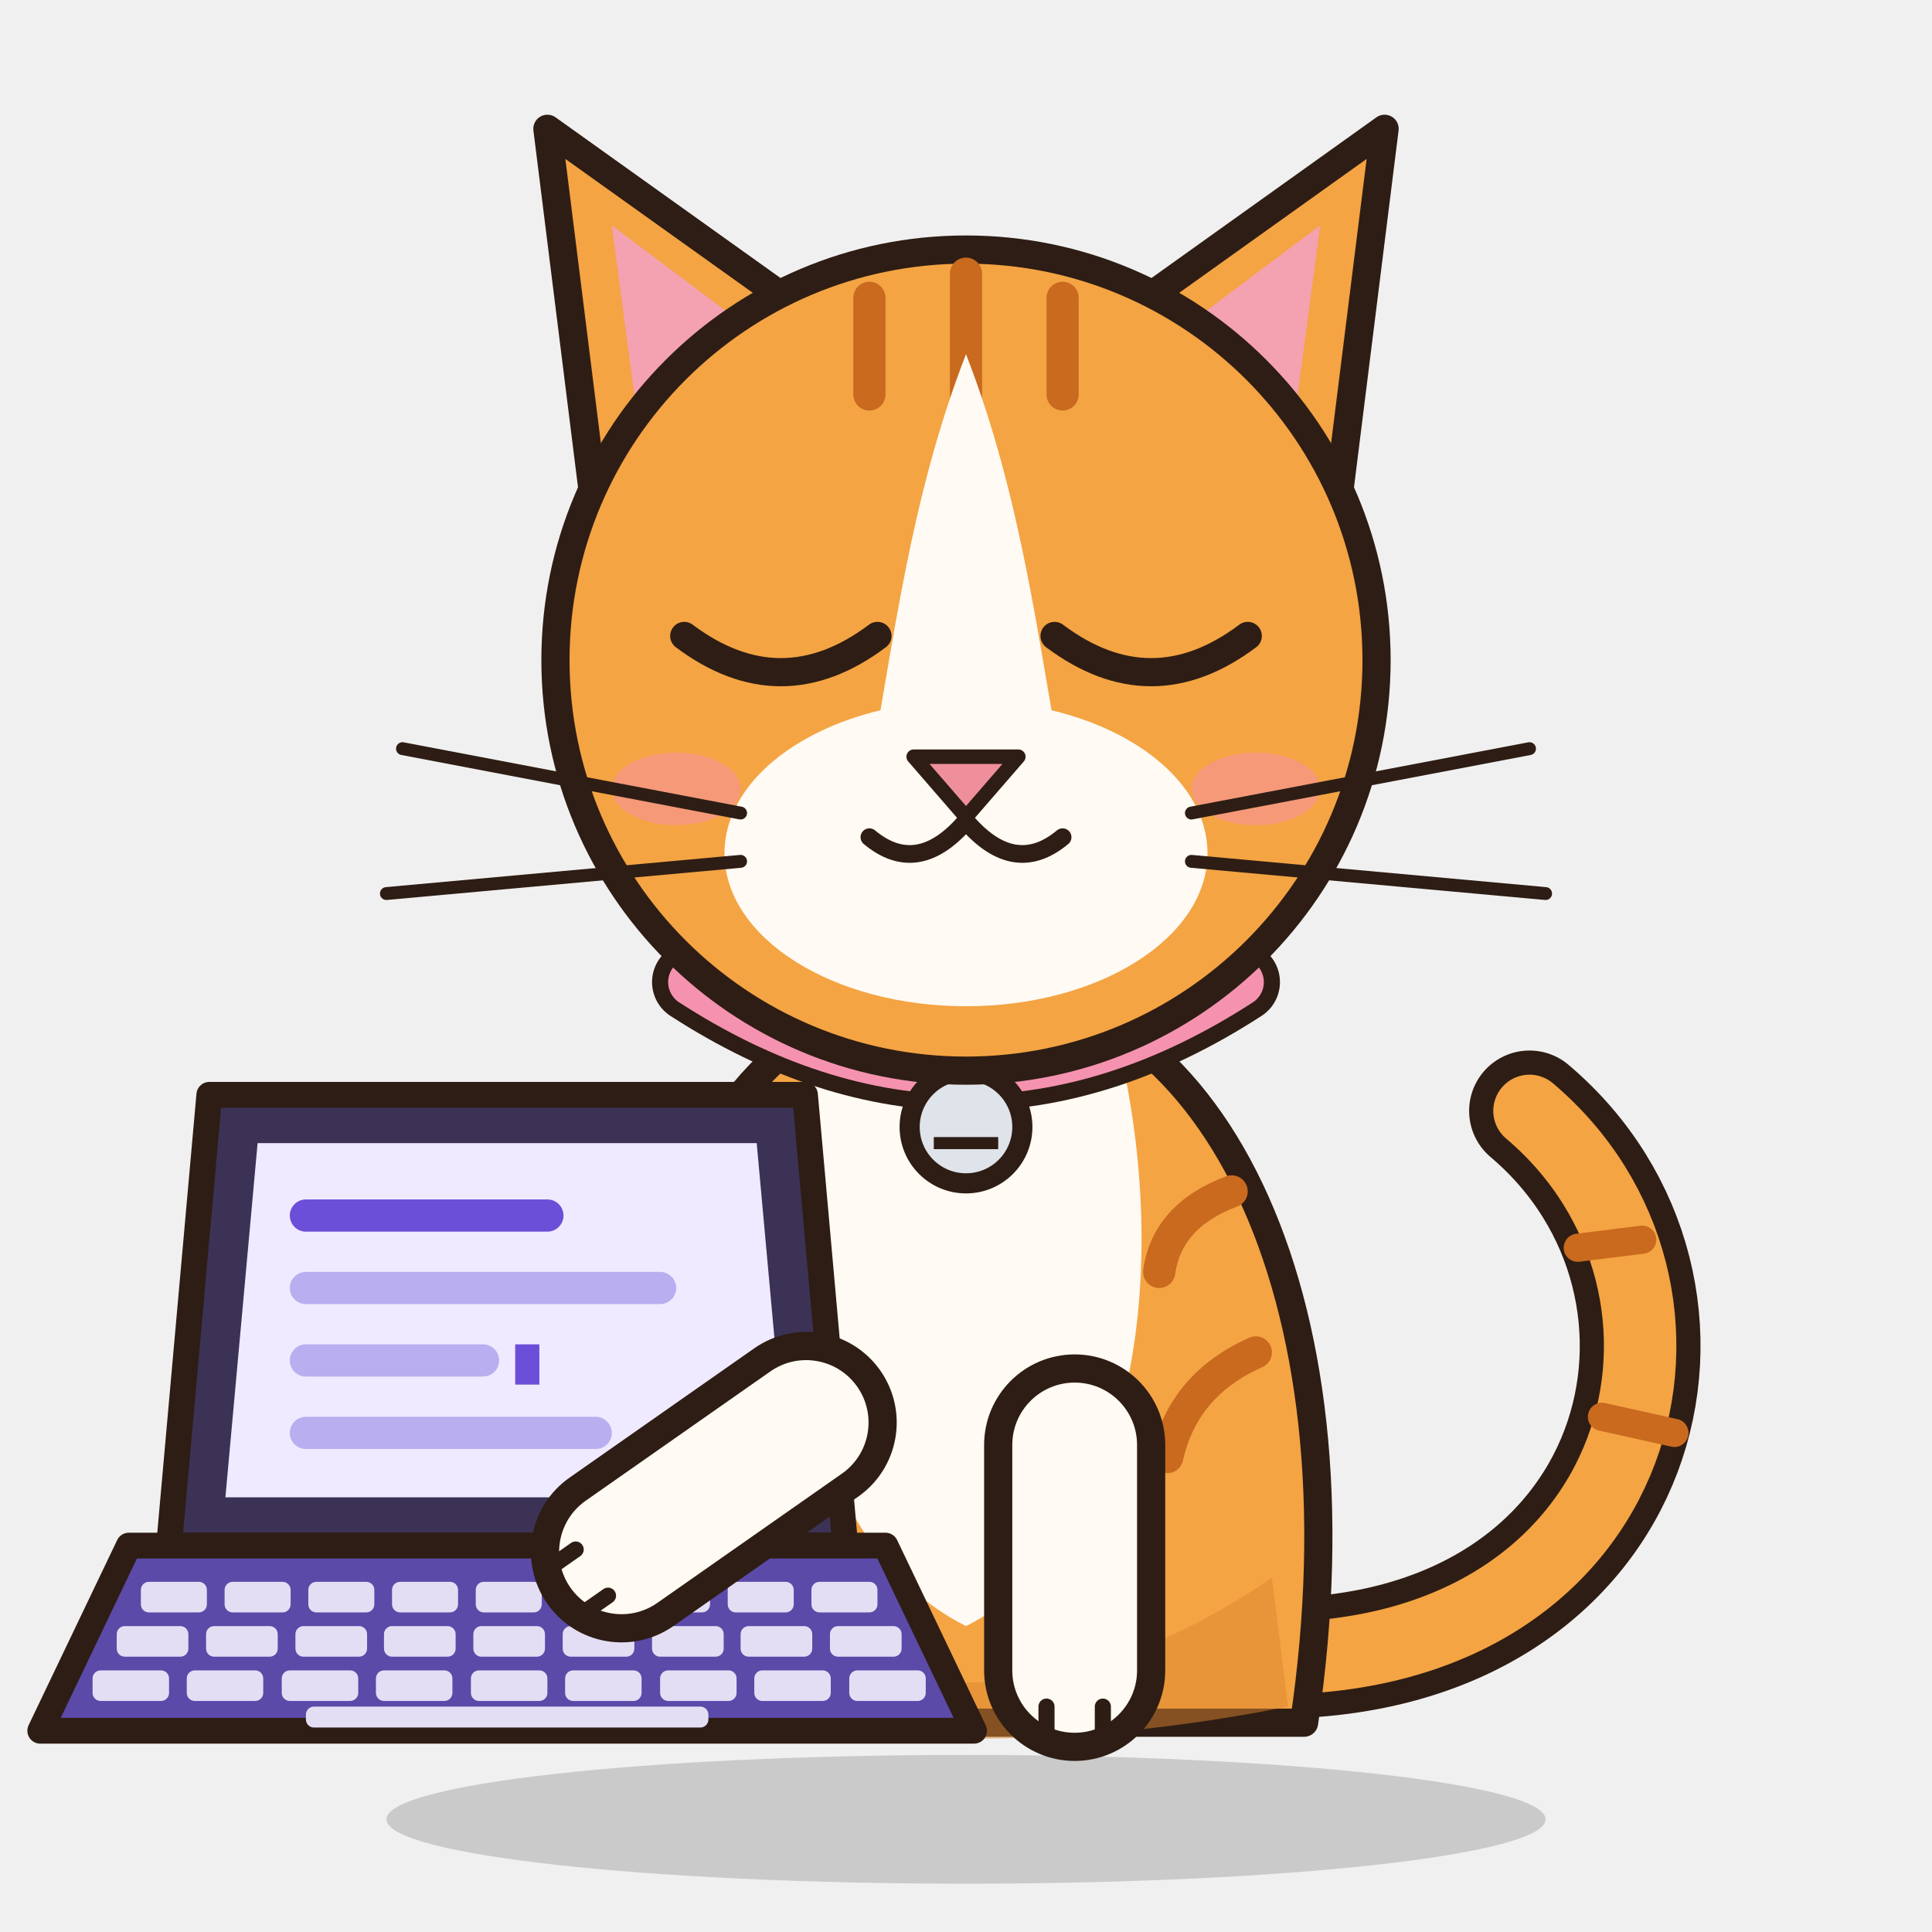
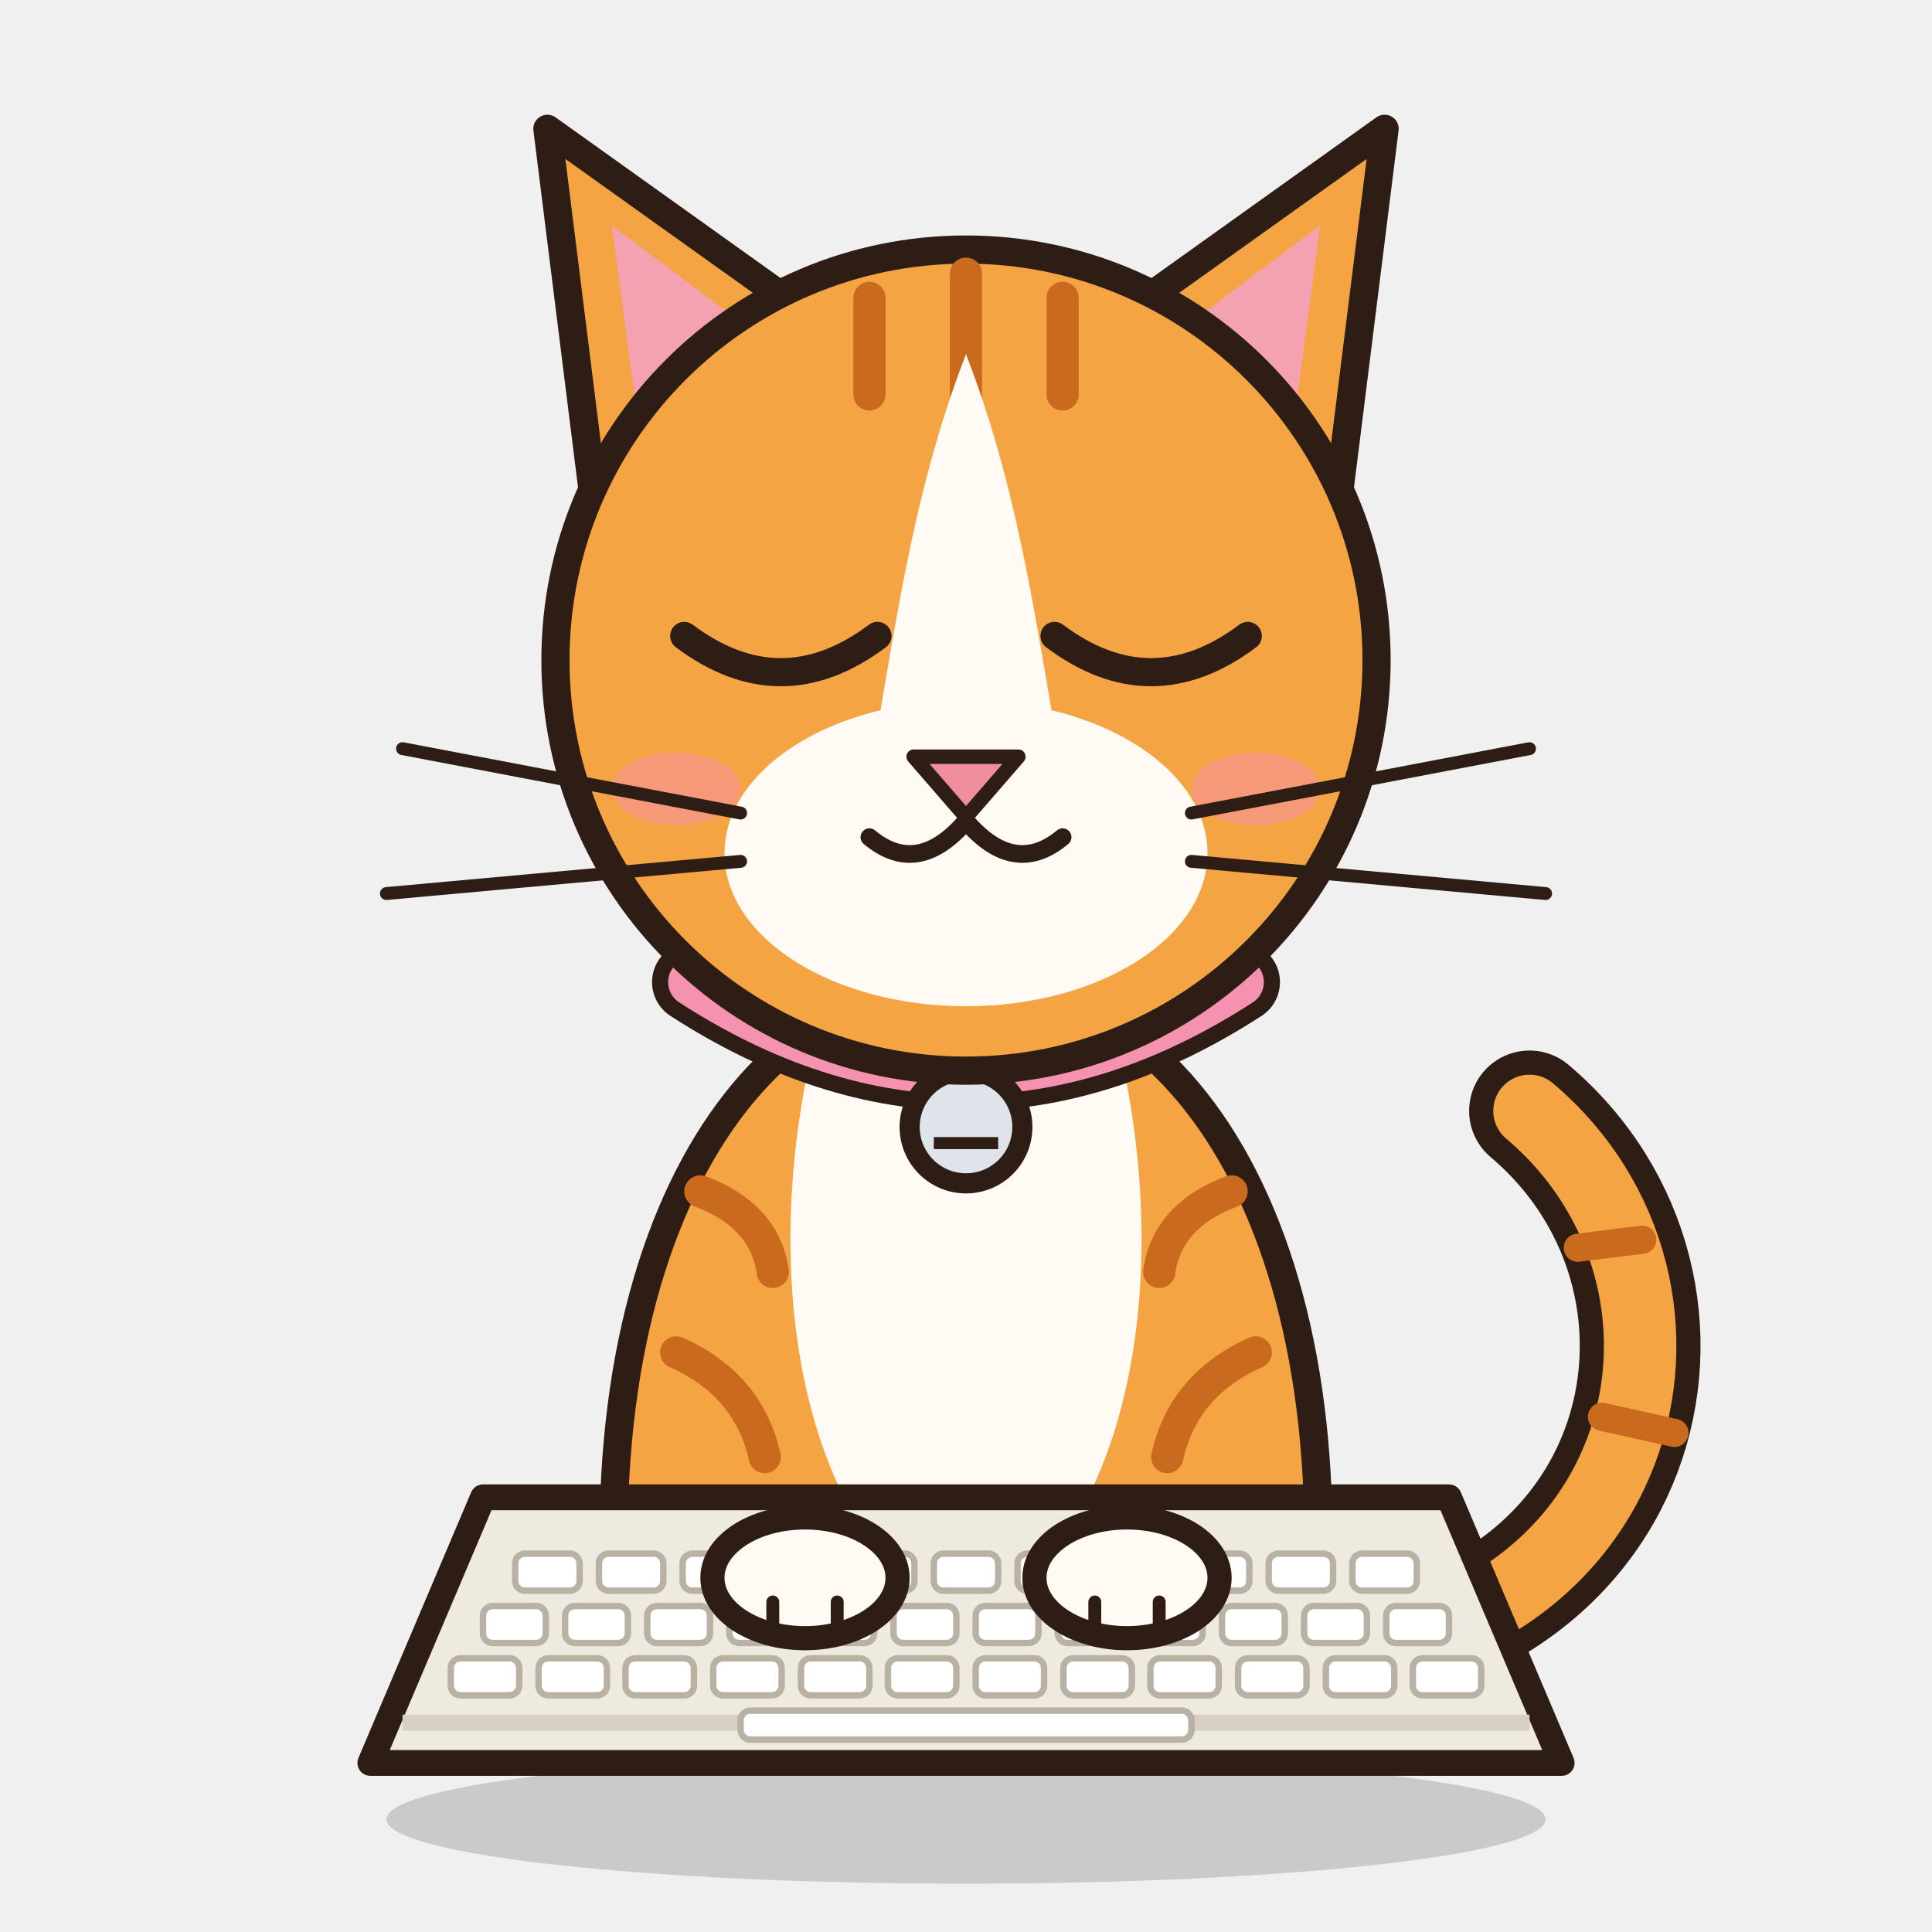
<svg xmlns="http://www.w3.org/2000/svg" width="240" height="240" viewBox="0 0 240 240">
  <ellipse cx="120" cy="226" rx="72" ry="8" fill="#000" opacity=".16" />
  <path d="M158 206 C 205 206, 216 160, 190 138" stroke="#2e1d14" stroke-width="15" stroke-linejoin="round" stroke-linecap="round" fill="none" />
  <path d="M158 206 C 205 206, 216 160, 190 138" stroke="#f4a443" stroke-width="9" fill="none" stroke-linecap="round" />
  <path d="M199 176 l9 2 M196 155 l8 -1" stroke="#c96a1f" stroke-width="3.5" stroke-linecap="round" />
  <path d="M78 214 C 70 160, 90 122, 120 122 C 150 122, 170 160, 162 214 Z" fill="#f4a443" stroke="#2e1d14" stroke-width="3.5" stroke-linejoin="round" stroke-linecap="round" />
  <path d="M82 196 Q 120 222 158 196 L 160 212 Q 120 220 80 212 Z" fill="#dc8530" opacity=".5" />
  <path d="M101 130 C 94 160, 100 192, 120 202 C 140 192, 146 160, 139 130 Z" fill="#fffaf3" />
  <path d="M84 168 q9 4 11 13 M87 148 q8 3 9 10 M156 168 q-9 4 -11 13 M153 148 q-8 3 -9 10" stroke="#c96a1f" stroke-width="4" fill="none" stroke-linecap="round" />
-   <rect x="124" y="170" width="19" height="47" rx="9.5" fill="#fffaf3" stroke="#2e1d14" stroke-width="3.5" stroke-linejoin="round" stroke-linecap="round" />
-   <path d="M130 212 v4 M137 212 v4" stroke="#2e1d14" stroke-width="2" stroke-linecap="round" />
  <path d="M86 122 Q 120 144 154 122" stroke="#2e1d14" stroke-width="10" stroke-linejoin="round" stroke-linecap="round" fill="none" />
  <path d="M86 122 Q 120 144 154 122" stroke="#f592b0" stroke-width="6" fill="none" stroke-linecap="round" />
  <circle cx="120" cy="140" r="7" fill="#dfe3ea" stroke="#2e1d14" stroke-width="2.5" stroke-linejoin="round" stroke-linecap="round" />
  <path d="M116 142 h8" stroke="#2e1d14" stroke-width="1.5" />
  <path d="M75 72 L68 16 L110 46 Z" fill="#f4a443" stroke="#2e1d14" stroke-width="3.5" stroke-linejoin="round" stroke-linecap="round" />
  <path d="M80 58 L76 28 L100 46 Z" fill="#f4a1b2" />
  <path d="M130 46 L172 16 L165 72 Z" fill="#f4a443" stroke="#2e1d14" stroke-width="3.5" stroke-linejoin="round" stroke-linecap="round" />
  <path d="M140 46 L164 28 L160 58 Z" fill="#f4a1b2" />
  <circle cx="120" cy="82" r="51" fill="#f4a443" stroke="#2e1d14" stroke-width="3.5" stroke-linejoin="round" stroke-linecap="round" />
  <path d="M108 37 v12 M120 34 v15 M132 37 v12" stroke="#c96a1f" stroke-width="4" stroke-linecap="round" />
  <path d="M120 44 C 113 62, 111 80, 108 96 L 132 96 C 129 80, 127 62, 120 44 Z" fill="#fffaf3" />
  <ellipse cx="120" cy="106" rx="30" ry="19" fill="#fffaf3" />
  <ellipse cx="84" cy="98" rx="8" ry="4.5" fill="#f58fa5" opacity=".55" />
  <ellipse cx="156" cy="98" rx="8" ry="4.5" fill="#f58fa5" opacity=".55" />
  <path d="M113.5 94 h13 l-6.5 7.5 z" fill="#ef8f9c" stroke="#2e1d14" stroke-width="1.8" stroke-linejoin="round" stroke-linecap="round" />
  <path d="M92 101 L50 93 M92 107 L48 111 M148 101 L190 93 M148 107 L192 111" stroke="#2e1d14" stroke-width="1.6" stroke-linecap="round" />
  <path d="M85 79 q12 9 24 0 M131 79 q12 9 24 0" stroke="#2e1d14" stroke-width="3.5" stroke-linejoin="round" stroke-linecap="round" fill="none" />
  <path d="M120 102 q-6 7 -12 2 M120 102 q6 7 12 2" stroke="#2e1d14" stroke-width="2.2" stroke-linejoin="round" stroke-linecap="round" fill="none" />
-   <path d="M26 136 L100 136 L105 192 L21 192 Z" fill="#3b3256" stroke="#2e1d14" stroke-width="3.2" stroke-linejoin="round" stroke-linecap="round" />
-   <path d="M32 142 L94 142 L98 186 L28 186 Z" fill="#efeaff" />
-   <rect x="36" y="149" width="34" height="4" rx="2" fill="#6b4fd8" />
-   <rect x="36" y="158" width="48" height="4" rx="2" fill="#b9aef0" />
-   <rect x="36" y="167" width="26" height="4" rx="2" fill="#b9aef0" />
-   <rect x="64" y="167" width="3" height="5" fill="#6b4fd8" class="caret" />
-   <rect x="36" y="176" width="40" height="4" rx="2" fill="#b9aef0" />
-   <path d="M16 192 L110 192 L121 215 L5 215 Z" fill="#5b4aa8" stroke="#2e1d14" stroke-width="3.2" stroke-linejoin="round" stroke-linecap="round" />
-   <rect x="17.5" y="196.5" width="8.2" height="3.8" rx="1" fill="#e4def5" />
-   <rect x="27.9" y="196.5" width="8.2" height="3.8" rx="1" fill="#e4def5" />
-   <rect x="38.3" y="196.5" width="8.2" height="3.8" rx="1" fill="#e4def5" />
-   <rect x="48.7" y="196.5" width="8.2" height="3.8" rx="1" fill="#e4def5" />
-   <rect x="59.1" y="196.5" width="8.2" height="3.8" rx="1" fill="#e4def5" />
-   <rect x="69.6" y="196.5" width="8.2" height="3.8" rx="1" fill="#e4def5" />
-   <rect x="80.0" y="196.5" width="8.2" height="3.8" rx="1" fill="#e4def5" />
-   <rect x="90.4" y="196.5" width="8.2" height="3.8" rx="1" fill="#e4def5" />
-   <rect x="100.8" y="196.5" width="8.2" height="3.8" rx="1" fill="#e4def5" />
-   <rect x="14.5" y="202" width="8.9" height="3.8" rx="1" fill="#e4def5" />
-   <rect x="25.6" y="202" width="8.9" height="3.8" rx="1" fill="#e4def5" />
-   <rect x="36.7" y="202" width="8.9" height="3.8" rx="1" fill="#e4def5" />
-   <rect x="47.7" y="202" width="8.9" height="3.8" rx="1" fill="#e4def5" />
-   <rect x="58.8" y="202" width="8.9" height="3.8" rx="1" fill="#e4def5" />
-   <rect x="69.9" y="202" width="8.9" height="3.8" rx="1" fill="#e4def5" />
-   <rect x="81.0" y="202" width="8.9" height="3.8" rx="1" fill="#e4def5" />
-   <rect x="92.0" y="202" width="8.9" height="3.8" rx="1" fill="#e4def5" />
-   <rect x="103.1" y="202" width="8.9" height="3.8" rx="1" fill="#e4def5" />
-   <rect x="11.5" y="207.5" width="9.5" height="3.8" rx="1" fill="#e4def5" />
-   <rect x="23.2" y="207.5" width="9.5" height="3.8" rx="1" fill="#e4def5" />
-   <rect x="35.0" y="207.5" width="9.5" height="3.8" rx="1" fill="#e4def5" />
-   <rect x="46.7" y="207.5" width="9.5" height="3.8" rx="1" fill="#e4def5" />
-   <rect x="58.5" y="207.5" width="9.5" height="3.8" rx="1" fill="#e4def5" />
-   <rect x="70.2" y="207.5" width="9.5" height="3.8" rx="1" fill="#e4def5" />
-   <rect x="82.0" y="207.5" width="9.5" height="3.8" rx="1" fill="#e4def5" />
-   <rect x="93.7" y="207.5" width="9.5" height="3.8" rx="1" fill="#e4def5" />
-   <rect x="105.5" y="207.5" width="9.5" height="3.8" rx="1" fill="#e4def5" />
-   <rect x="38" y="212" width="50" height="2.6" rx="1" fill="#e4def5" />
-   <g transform="rotate(55 106 172)">
-     <rect x="97" y="170" width="19" height="47" rx="9.5" fill="#fffaf3" stroke="#2e1d14" stroke-width="3.5" stroke-linejoin="round" stroke-linecap="round" />
-     <path d="M103 212 v4 M110 212 v4" stroke="#2e1d14" stroke-width="2" stroke-linecap="round" />
-   </g>
+   <path d="M60 186 L180 186 L194 219 L46 219 Z" fill="#efeae0" stroke="#2e1d14" stroke-width="3.2" stroke-linejoin="round" stroke-linecap="round" />
+   <path d="M50 214 L190 214" stroke="#d6cfc2" stroke-width="2" />
+   <rect x="64.0" y="193" width="8.0" height="4.6" rx="1.2" fill="#ffffff" stroke="#b9b1a4" stroke-width=".8" />
+   <rect x="74.4" y="193" width="8.0" height="4.6" rx="1.2" fill="#ffffff" stroke="#b9b1a4" stroke-width=".8" />
+   <rect x="84.8" y="193" width="8.0" height="4.6" rx="1.2" fill="#ffffff" stroke="#b9b1a4" stroke-width=".8" />
+   <rect x="95.2" y="193" width="8.0" height="4.6" rx="1.2" fill="#ffffff" stroke="#b9b1a4" stroke-width=".8" />
+   <rect x="105.6" y="193" width="8.0" height="4.6" rx="1.2" fill="#ffffff" stroke="#b9b1a4" stroke-width=".8" />
+   <rect x="116.0" y="193" width="8.0" height="4.6" rx="1.2" fill="#ffffff" stroke="#b9b1a4" stroke-width=".8" />
+   <rect x="126.4" y="193" width="8.0" height="4.6" rx="1.2" fill="#ffffff" stroke="#b9b1a4" stroke-width=".8" />
+   <rect x="136.8" y="193" width="8.0" height="4.6" rx="1.2" fill="#ffffff" stroke="#b9b1a4" stroke-width=".8" />
+   <rect x="147.2" y="193" width="8.0" height="4.6" rx="1.2" fill="#ffffff" stroke="#b9b1a4" stroke-width=".8" />
+   <rect x="157.6" y="193" width="8.0" height="4.6" rx="1.2" fill="#ffffff" stroke="#b9b1a4" stroke-width=".8" />
+   <rect x="168.0" y="193" width="8.0" height="4.6" rx="1.2" fill="#ffffff" stroke="#b9b1a4" stroke-width=".8" />
+   <rect x="60.0" y="199.5" width="7.8" height="4.6" rx="1.2" fill="#ffffff" stroke="#b9b1a4" stroke-width=".8" />
+   <rect x="70.2" y="199.5" width="7.8" height="4.6" rx="1.2" fill="#ffffff" stroke="#b9b1a4" stroke-width=".8" />
+   <rect x="80.4" y="199.5" width="7.8" height="4.6" rx="1.2" fill="#ffffff" stroke="#b9b1a4" stroke-width=".8" />
+   <rect x="90.6" y="199.5" width="7.8" height="4.6" rx="1.2" fill="#ffffff" stroke="#b9b1a4" stroke-width=".8" />
+   <rect x="100.8" y="199.5" width="7.8" height="4.6" rx="1.2" fill="#ffffff" stroke="#b9b1a4" stroke-width=".8" />
+   <rect x="111.0" y="199.5" width="7.8" height="4.6" rx="1.2" fill="#ffffff" stroke="#b9b1a4" stroke-width=".8" />
+   <rect x="121.2" y="199.5" width="7.8" height="4.6" rx="1.2" fill="#ffffff" stroke="#b9b1a4" stroke-width=".8" />
+   <rect x="131.4" y="199.5" width="7.8" height="4.6" rx="1.2" fill="#ffffff" stroke="#b9b1a4" stroke-width=".8" />
+   <rect x="141.6" y="199.5" width="7.8" height="4.6" rx="1.2" fill="#ffffff" stroke="#b9b1a4" stroke-width=".8" />
+   <rect x="151.8" y="199.5" width="7.8" height="4.6" rx="1.2" fill="#ffffff" stroke="#b9b1a4" stroke-width=".8" />
+   <rect x="162.0" y="199.5" width="7.8" height="4.6" rx="1.2" fill="#ffffff" stroke="#b9b1a4" stroke-width=".8" />
+   <rect x="172.2" y="199.5" width="7.8" height="4.6" rx="1.2" fill="#ffffff" stroke="#b9b1a4" stroke-width=".8" />
+   <rect x="56.0" y="206" width="8.5" height="4.6" rx="1.2" fill="#ffffff" stroke="#b9b1a4" stroke-width=".8" />
+   <rect x="66.9" y="206" width="8.5" height="4.6" rx="1.2" fill="#ffffff" stroke="#b9b1a4" stroke-width=".8" />
+   <rect x="77.7" y="206" width="8.5" height="4.6" rx="1.2" fill="#ffffff" stroke="#b9b1a4" stroke-width=".8" />
+   <rect x="88.6" y="206" width="8.5" height="4.6" rx="1.2" fill="#ffffff" stroke="#b9b1a4" stroke-width=".8" />
+   <rect x="99.5" y="206" width="8.5" height="4.6" rx="1.2" fill="#ffffff" stroke="#b9b1a4" stroke-width=".8" />
+   <rect x="110.3" y="206" width="8.5" height="4.6" rx="1.2" fill="#ffffff" stroke="#b9b1a4" stroke-width=".8" />
+   <rect x="121.2" y="206" width="8.5" height="4.6" rx="1.2" fill="#ffffff" stroke="#b9b1a4" stroke-width=".8" />
+   <rect x="132.1" y="206" width="8.5" height="4.6" rx="1.2" fill="#ffffff" stroke="#b9b1a4" stroke-width=".8" />
+   <rect x="142.9" y="206" width="8.5" height="4.6" rx="1.2" fill="#ffffff" stroke="#b9b1a4" stroke-width=".8" />
+   <rect x="153.8" y="206" width="8.5" height="4.6" rx="1.2" fill="#ffffff" stroke="#b9b1a4" stroke-width=".8" />
+   <rect x="164.7" y="206" width="8.5" height="4.6" rx="1.2" fill="#ffffff" stroke="#b9b1a4" stroke-width=".8" />
+   <rect x="175.5" y="206" width="8.5" height="4.6" rx="1.2" fill="#ffffff" stroke="#b9b1a4" stroke-width=".8" />
+   <rect x="92" y="212.5" width="56" height="3.6" rx="1.2" fill="#ffffff" stroke="#b9b1a4" stroke-width=".8" />
+   <ellipse cx="100" cy="196" rx="11.5" ry="7.5" fill="#fffaf3" stroke="#2e1d14" stroke-width="3" stroke-linejoin="round" stroke-linecap="round" />
+   <ellipse cx="140" cy="196" rx="11.5" ry="7.5" fill="#fffaf3" stroke="#2e1d14" stroke-width="3" stroke-linejoin="round" stroke-linecap="round" />
+   <path d="M96 199 v3 M104 199 v3 M136 199 v3 M144 199 v3" stroke="#2e1d14" stroke-width="1.6" stroke-linecap="round" />
</svg>
